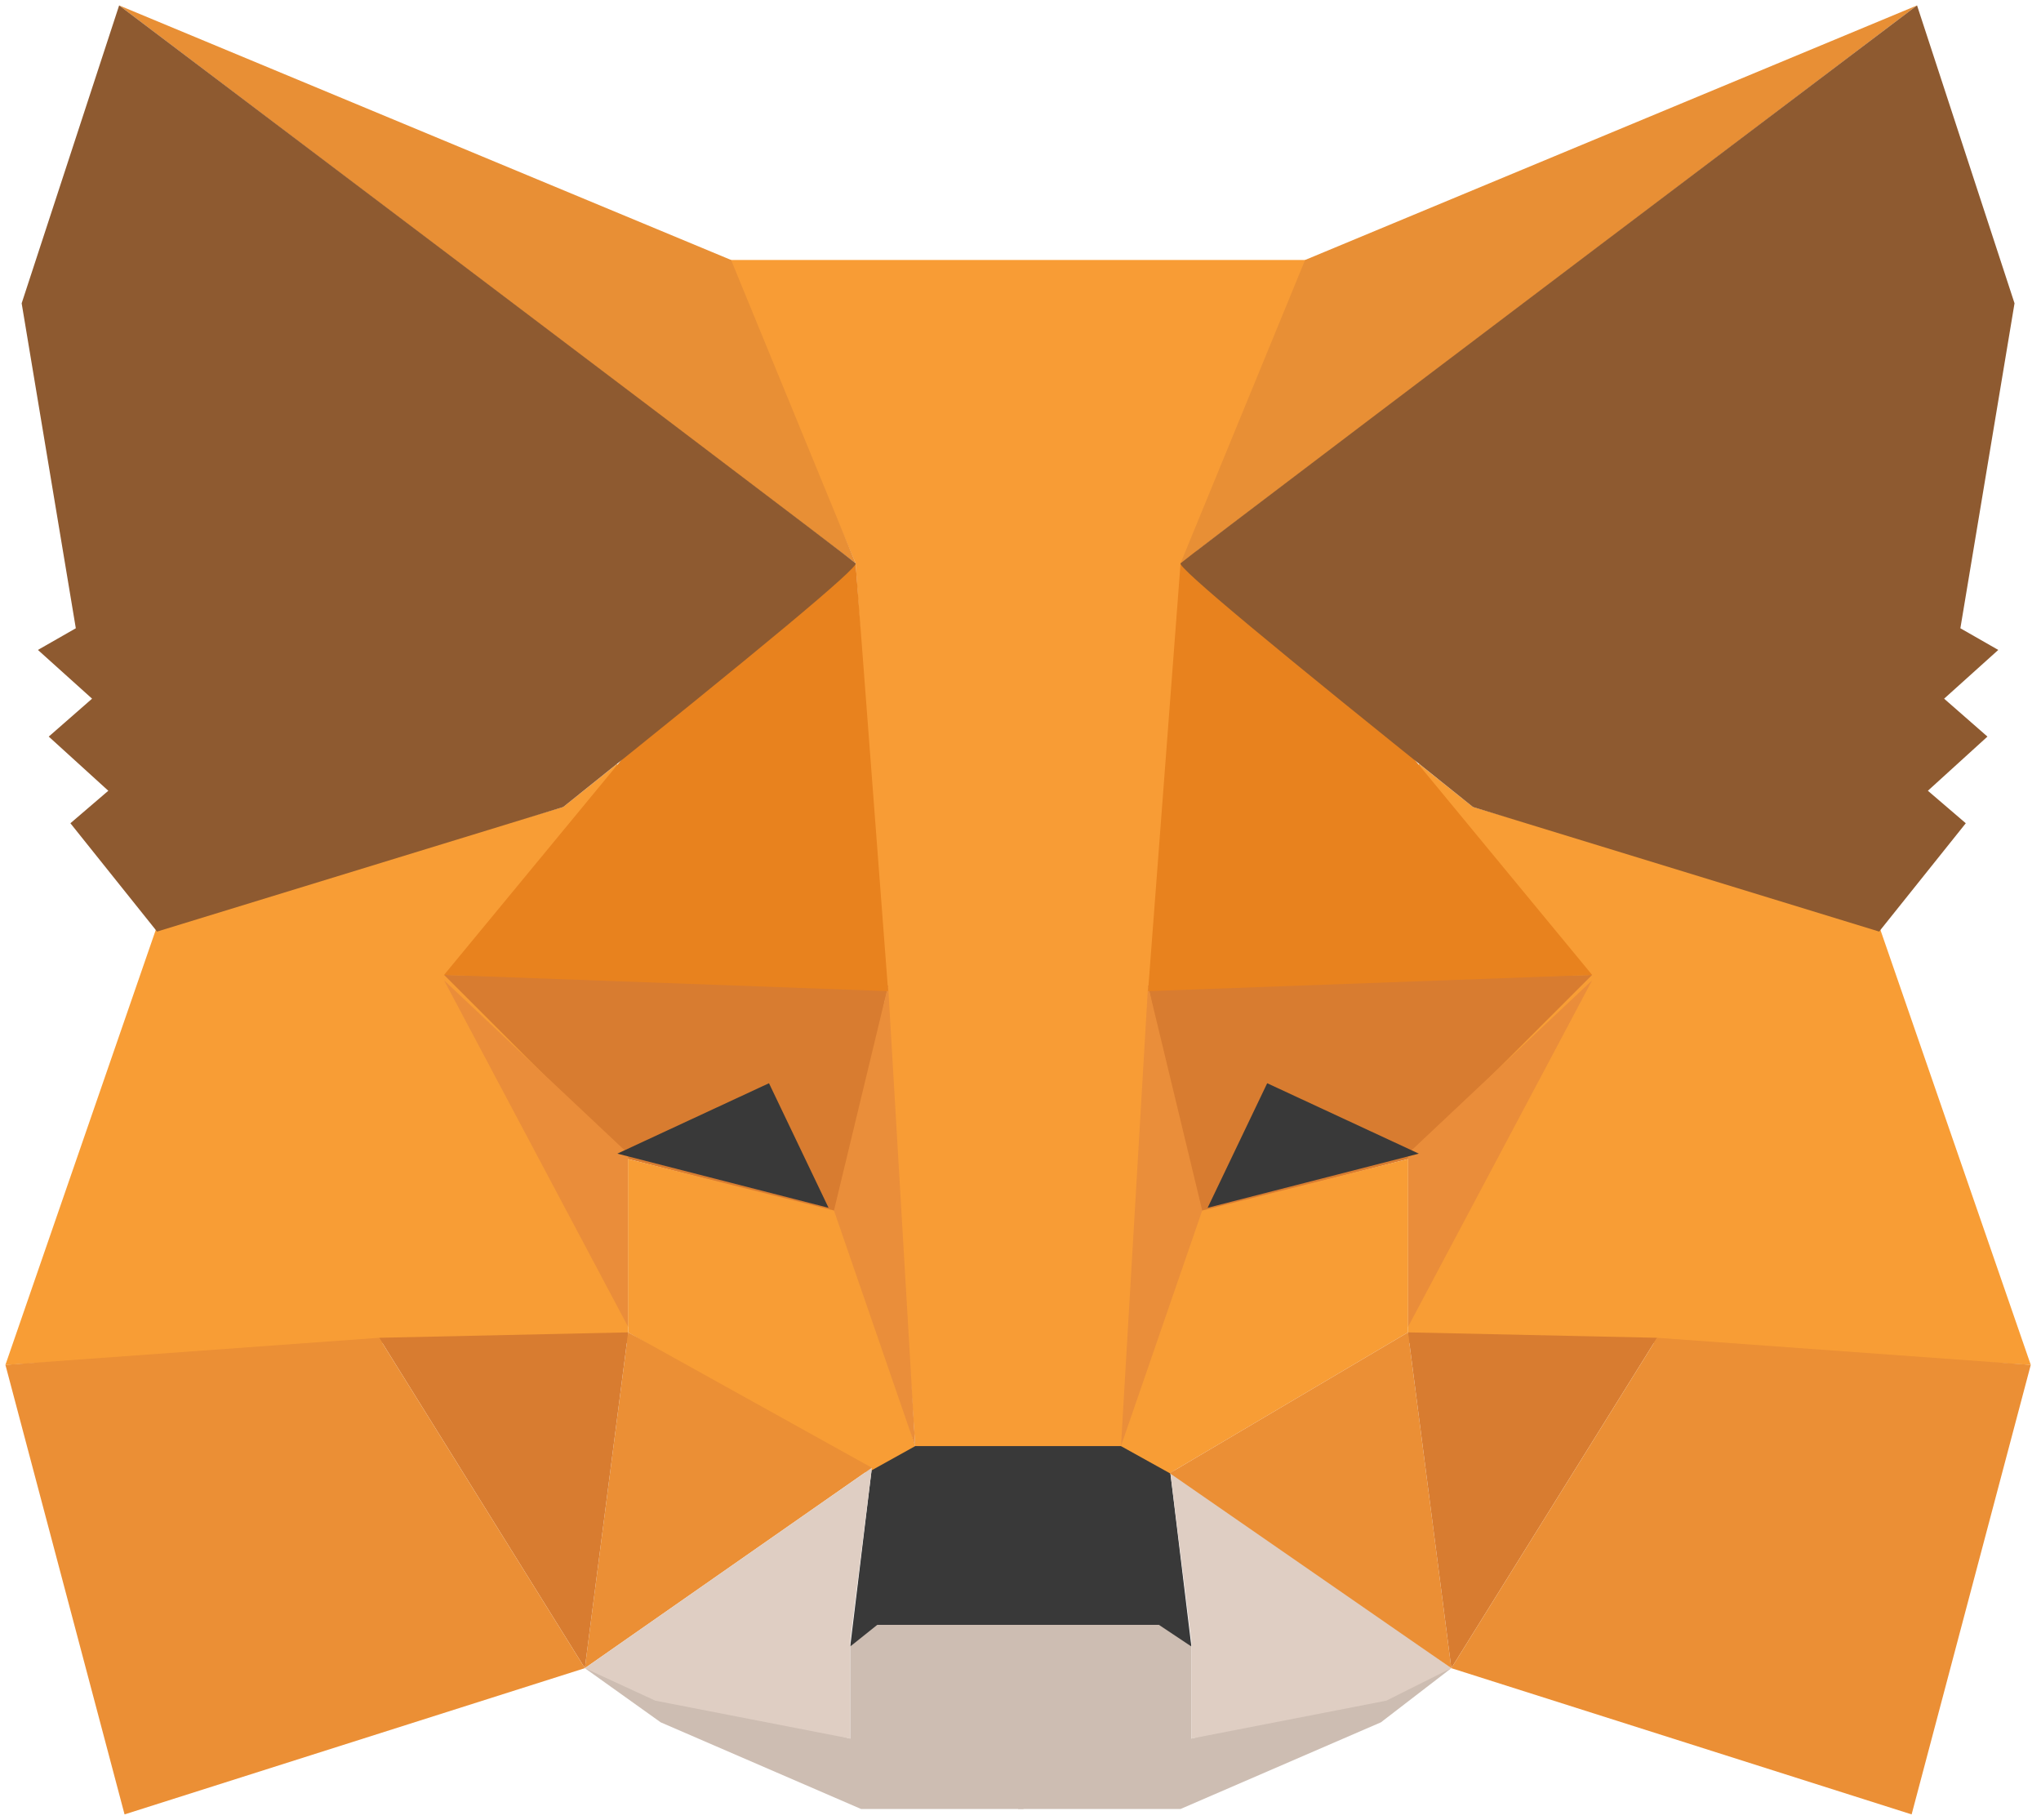
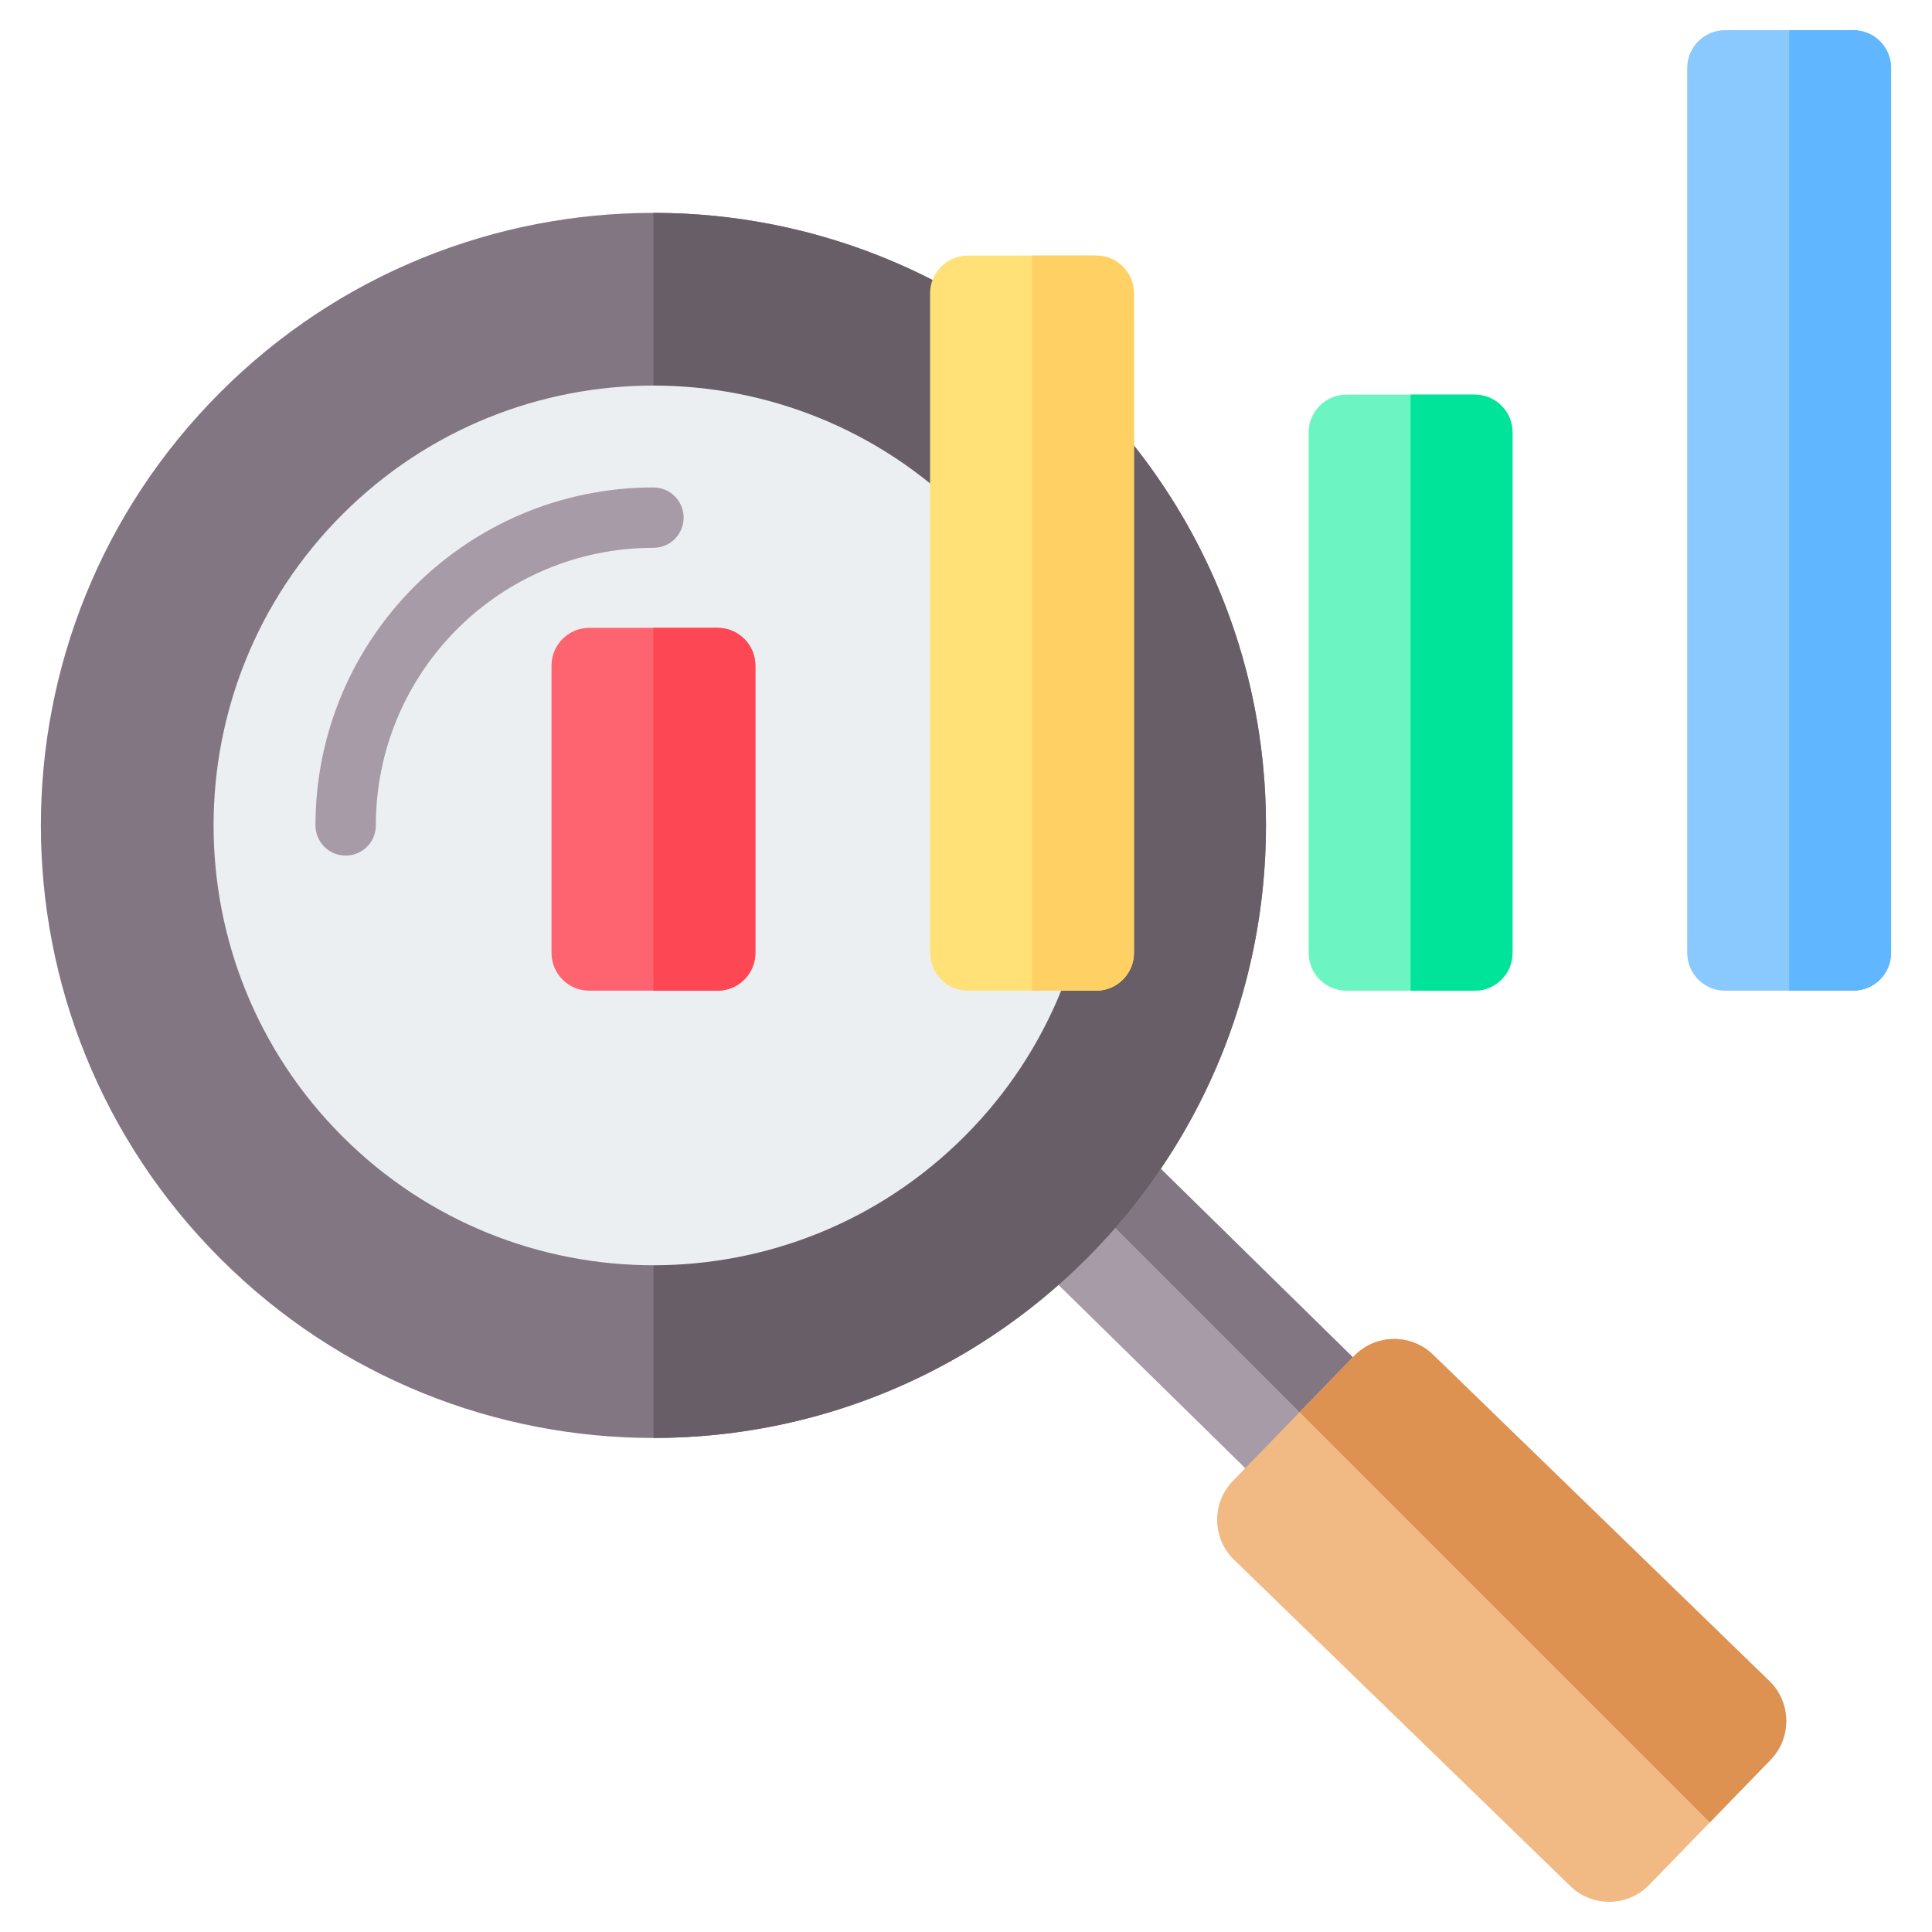
- <svg xmlns="http://www.w3.org/2000/svg" width="212" height="189" viewBox="0 0 212 189" id="metamask">
-   <g fill="none" fill-rule="evenodd">
-     <polygon fill="#CDBDB2" points="60.75 173.25 88.313 180.563 88.313 171 90.563 168.75 106.313 168.75 106.313 180 106.313 187.875 89.438 187.875 68.625 178.875" />
-     <polygon fill="#CDBDB2" points="105.75 173.25 132.75 180.563 132.75 171 135 168.75 150.75 168.75 150.75 180 150.75 187.875 133.875 187.875 113.063 178.875" transform="matrix(-1 0 0 1 256.5 0)" />
-     <polygon fill="#393939" points="90.563 152.438 88.313 171 91.125 168.75 120.375 168.75 123.75 171 121.5 152.438 117 149.625 94.5 150.188" />
-     <polygon fill="#F89C35" points="75.375 27 88.875 58.5 95.063 150.188 117 150.188 123.75 58.5 136.125 27" />
-     <polygon fill="#F89D35" points="16.313 96.188 .563 141.75 39.938 139.5 65.25 139.5 65.25 119.813 64.125 79.313 58.5 83.813" />
-     <polygon fill="#D87C30" points="46.125 101.25 92.25 102.375 87.188 126 65.25 120.375" />
-     <polygon fill="#EA8D3A" points="46.125 101.813 65.25 119.813 65.25 137.813" />
-     <polygon fill="#F89D35" points="65.25 120.375 87.75 126 95.063 150.188 90 153 65.25 138.375" />
-     <polygon fill="#EB8F35" points="65.25 138.375 60.75 173.25 90.563 152.438" />
-     <polygon fill="#EA8E3A" points="92.25 102.375 95.063 150.188 86.625 125.719" />
-     <polygon fill="#D87C30" points="39.375 138.938 65.25 138.375 60.75 173.25" />
-     <polygon fill="#EB8F35" points="12.938 188.438 60.75 173.25 39.375 138.938 .563 141.75" />
-     <polygon fill="#E8821E" points="88.875 58.5 64.688 78.75 46.125 101.25 92.25 102.938" />
-     <polygon fill="#DFCEC3" points="60.75 173.25 90.563 152.438 88.313 170.438 88.313 180.563 68.063 176.625" />
-     <polygon fill="#DFCEC3" points="121.5 173.25 150.75 152.438 148.5 170.438 148.5 180.563 128.25 176.625" transform="matrix(-1 0 0 1 272.25 0)" />
-     <polygon fill="#393939" points="70.313 112.5 64.125 125.438 86.063 119.813" transform="matrix(-1 0 0 1 150.188 0)" />
-     <polygon fill="#E88F35" points="12.375 .563 88.875 58.5 75.938 27" />
-     <path fill="#8E5A30" d="M12.375,0.563 L2.25,31.5 L7.875,65.25 L3.938,67.5 L9.563,72.562 L5.063,76.5 L11.25,82.125 L7.313,85.5 L16.313,96.75 L58.5,83.813 C79.125,67.313 89.25,58.875 88.875,58.5 C88.5,58.125 63,38.813 12.375,0.563 Z" />
-     <g transform="matrix(-1 0 0 1 211.5 0)">
-       <polygon fill="#F89D35" points="16.313 96.188 .563 141.75 39.938 139.5 65.25 139.5 65.25 119.813 64.125 79.313 58.5 83.813" />
-       <polygon fill="#D87C30" points="46.125 101.25 92.25 102.375 87.188 126 65.25 120.375" />
-       <polygon fill="#EA8D3A" points="46.125 101.813 65.25 119.813 65.25 137.813" />
-       <polygon fill="#F89D35" points="65.25 120.375 87.75 126 95.063 150.188 90 153 65.25 138.375" />
-       <polygon fill="#EB8F35" points="65.25 138.375 60.75 173.25 90 153" />
-       <polygon fill="#EA8E3A" points="92.25 102.375 95.063 150.188 86.625 125.719" />
-       <polygon fill="#D87C30" points="39.375 138.938 65.25 138.375 60.75 173.25" />
-       <polygon fill="#EB8F35" points="12.938 188.438 60.75 173.25 39.375 138.938 .563 141.75" />
-       <polygon fill="#E8821E" points="88.875 58.5 64.688 78.75 46.125 101.25 92.25 102.938" />
-       <polygon fill="#393939" points="70.313 112.5 64.125 125.438 86.063 119.813" transform="matrix(-1 0 0 1 150.188 0)" />
-       <polygon fill="#E88F35" points="12.375 .563 88.875 58.5 75.938 27" />
-       <path fill="#8E5A30" d="M12.375,0.563 L2.25,31.5 L7.875,65.25 L3.938,67.5 L9.563,72.562 L5.063,76.5 L11.25,82.125 L7.313,85.5 L16.313,96.75 L58.5,83.813 C79.125,67.313 89.25,58.875 88.875,58.5 C88.5,58.125 63,38.813 12.375,0.563 Z" />
-     </g>
+ <svg xmlns="http://www.w3.org/2000/svg" xml:space="preserve" viewBox="0 0 512 512" id="data-analytics">
+   <path fill="#a79ba7" fill-rule="evenodd" d="m266.74 326.997 79.538 78.059 28.519-29.39-80.507-78.999a163.278 163.278 0 0 1-27.55 30.33z" clip-rule="evenodd" />
+   <path fill="#837683" fill-rule="evenodd" d="m360.537 390.361 14.259-14.695-80.507-78.999a163.02 163.02 0 0 1-12.153 15.294l78.401 78.4z" clip-rule="evenodd" />
+   <path fill="#f1ba84" fill-rule="evenodd" d="m437.037 499.538 32.185-33.17c5.653-5.825 5.509-15.214-.314-20.867l-89.146-86.504c-5.824-5.653-15.217-5.511-20.868.313l-32.185 33.17c-5.652 5.824-5.511 15.217.314 20.868l89.146 86.503c5.824 5.651 15.214 5.512 20.868-.313z" clip-rule="evenodd" />
+   <path fill="#de9252" fill-rule="evenodd" d="m453.129 482.953 16.093-16.585c5.653-5.825 5.509-15.214-.314-20.867l-89.146-86.504c-5.824-5.653-15.217-5.511-20.868.313l-14.482 14.925 108.717 108.718z" clip-rule="evenodd" />
+   <circle cx="173.168" cy="218.744" r="162.332" fill="#837683" fill-rule="evenodd" clip-rule="evenodd" transform="rotate(-45.001 173.167 218.747)" />
+   <path fill="#685e68" fill-rule="evenodd" d="M173.169 56.412c89.653 0 162.332 72.679 162.332 162.332 0 89.653-72.679 162.332-162.332 162.332V56.412z" clip-rule="evenodd" />
+   <circle cx="173.168" cy="218.744" r="116.564" fill="#eceff1" fill-rule="evenodd" clip-rule="evenodd" transform="rotate(-45.001 173.167 218.747)" />
+   <path fill="#a79ba7" fill-rule="evenodd" d="M173.169 129.18a8 8 0 0 1 0 16c-20.32 0-38.712 8.232-52.023 21.542-13.31 13.31-21.542 31.702-21.542 52.023a8 8 0 0 1-16 0c0-24.737 10.023-47.129 26.229-63.335s38.599-26.23 63.336-26.23z" clip-rule="evenodd" />
+   <g fill-rule="evenodd" clip-rule="evenodd">
+     <path fill="#fe646f" d="M156.153 166.384h34.031c5.508 0 10 4.492 10 10v76.157c0 5.508-4.492 10-10 10h-34.031c-5.508 0-10-4.492-10-10v-76.157c0-5.508 4.492-10 10-10z" />
+     <path fill="#fd4755" d="M173.169 166.384h17.016c5.508 0 10 4.492 10 10v76.157c0 5.508-4.492 10-10 10h-17.016v-96.157z" />
+     <path fill="#ffe177" d="M256.48 67.727h34.031c5.508 0 10 4.492 10 10v174.815c0 5.508-4.492 10-10 10H256.48c-5.508 0-10-4.492-10-10V77.726c0-5.507 4.492-9.999 10-9.999z" />
+     <path fill="#ffd064" d="M273.495 67.727h17.016c5.508 0 10 4.492 10 10v174.815c0 5.508-4.492 10-10 10h-17.016V67.727z" />
+     <path fill="#6cf5c2" d="M356.807 104.576h34.032c5.508 0 10 4.492 10 10v137.965c0 5.508-4.492 10-10 10h-34.032c-5.508 0-10-4.492-10-10V114.576c0-5.508 4.492-10 10-10z" />
+     <path fill="#00e499" d="M373.823 104.576h17.016c5.508 0 10 4.492 10 10v137.965c0 5.508-4.492 10-10 10h-17.016V104.576z" />
+     <path fill="#8ac9fe" d="M457.132 8h34.032c5.508 0 10 4.492 10 10v234.54c0 5.508-4.492 10-10 10h-34.032c-5.508 0-10-4.492-10-10V18c0-5.508 4.493-10 10-10z" />
+     <path fill="#60b7ff" d="M474.148 8h17.016c5.508 0 10 4.492 10 10v234.54c0 5.508-4.492 10-10 10h-17.016V8z" />
  </g>
</svg>
